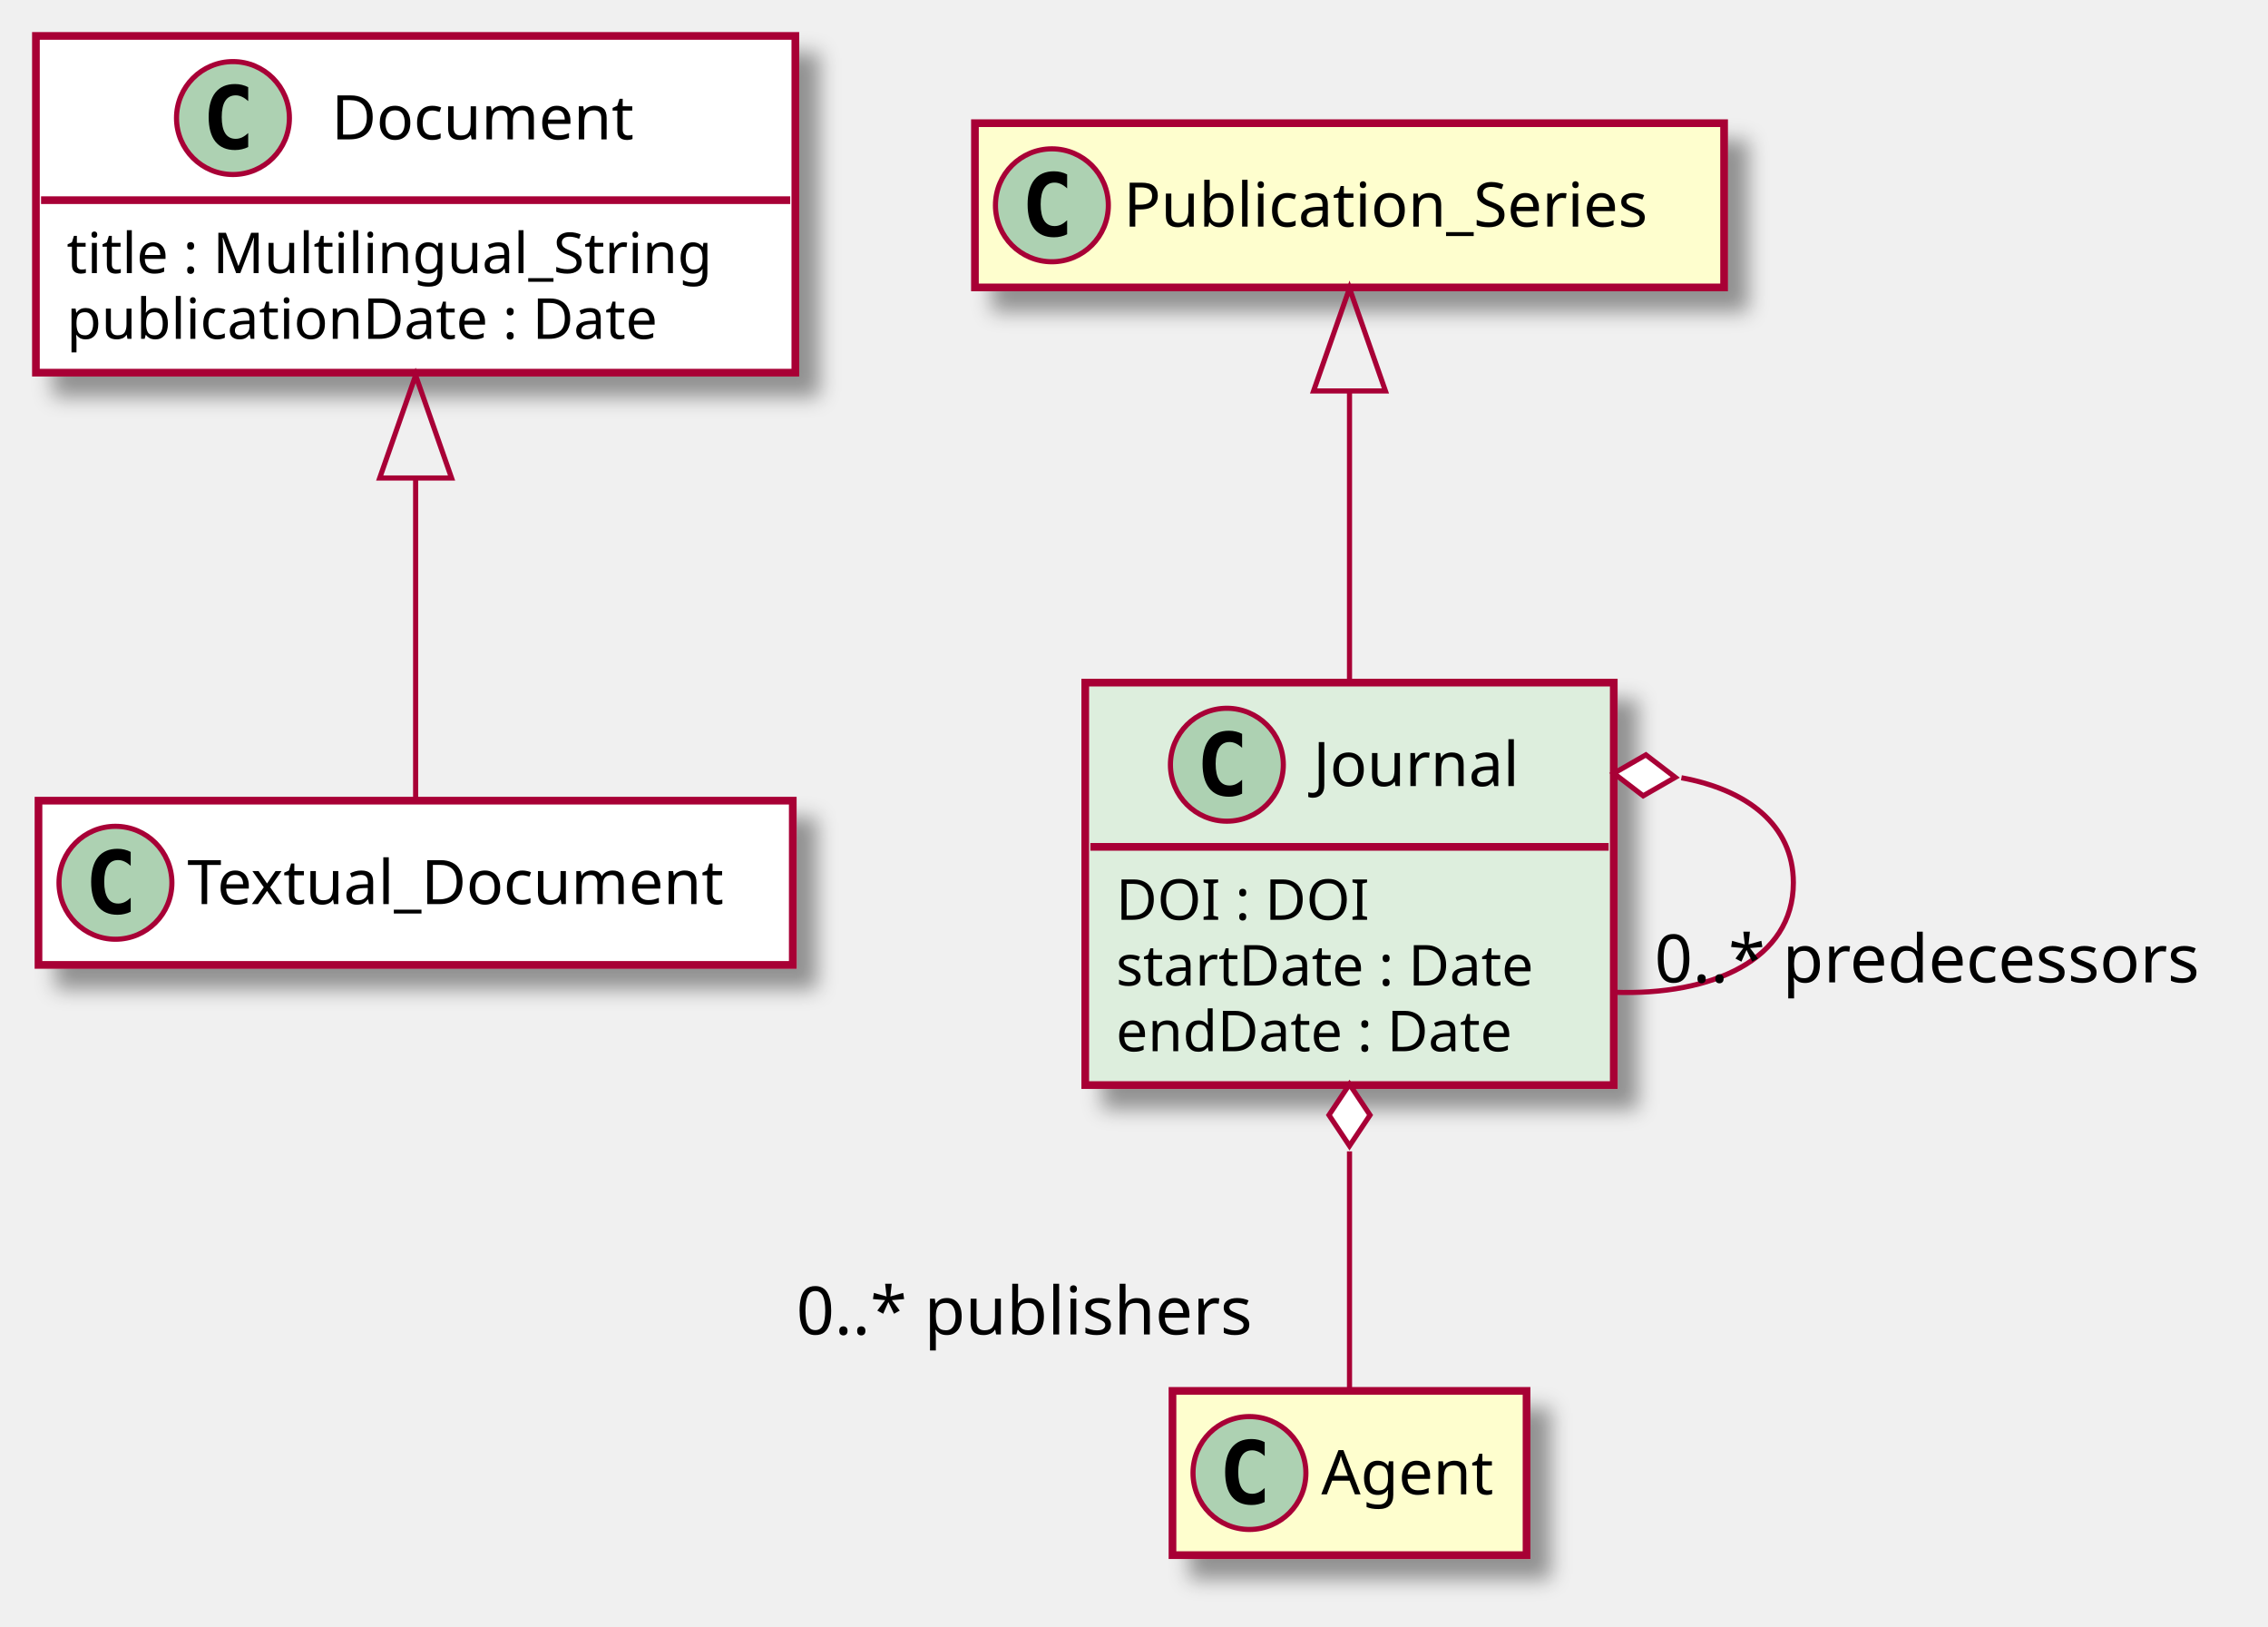
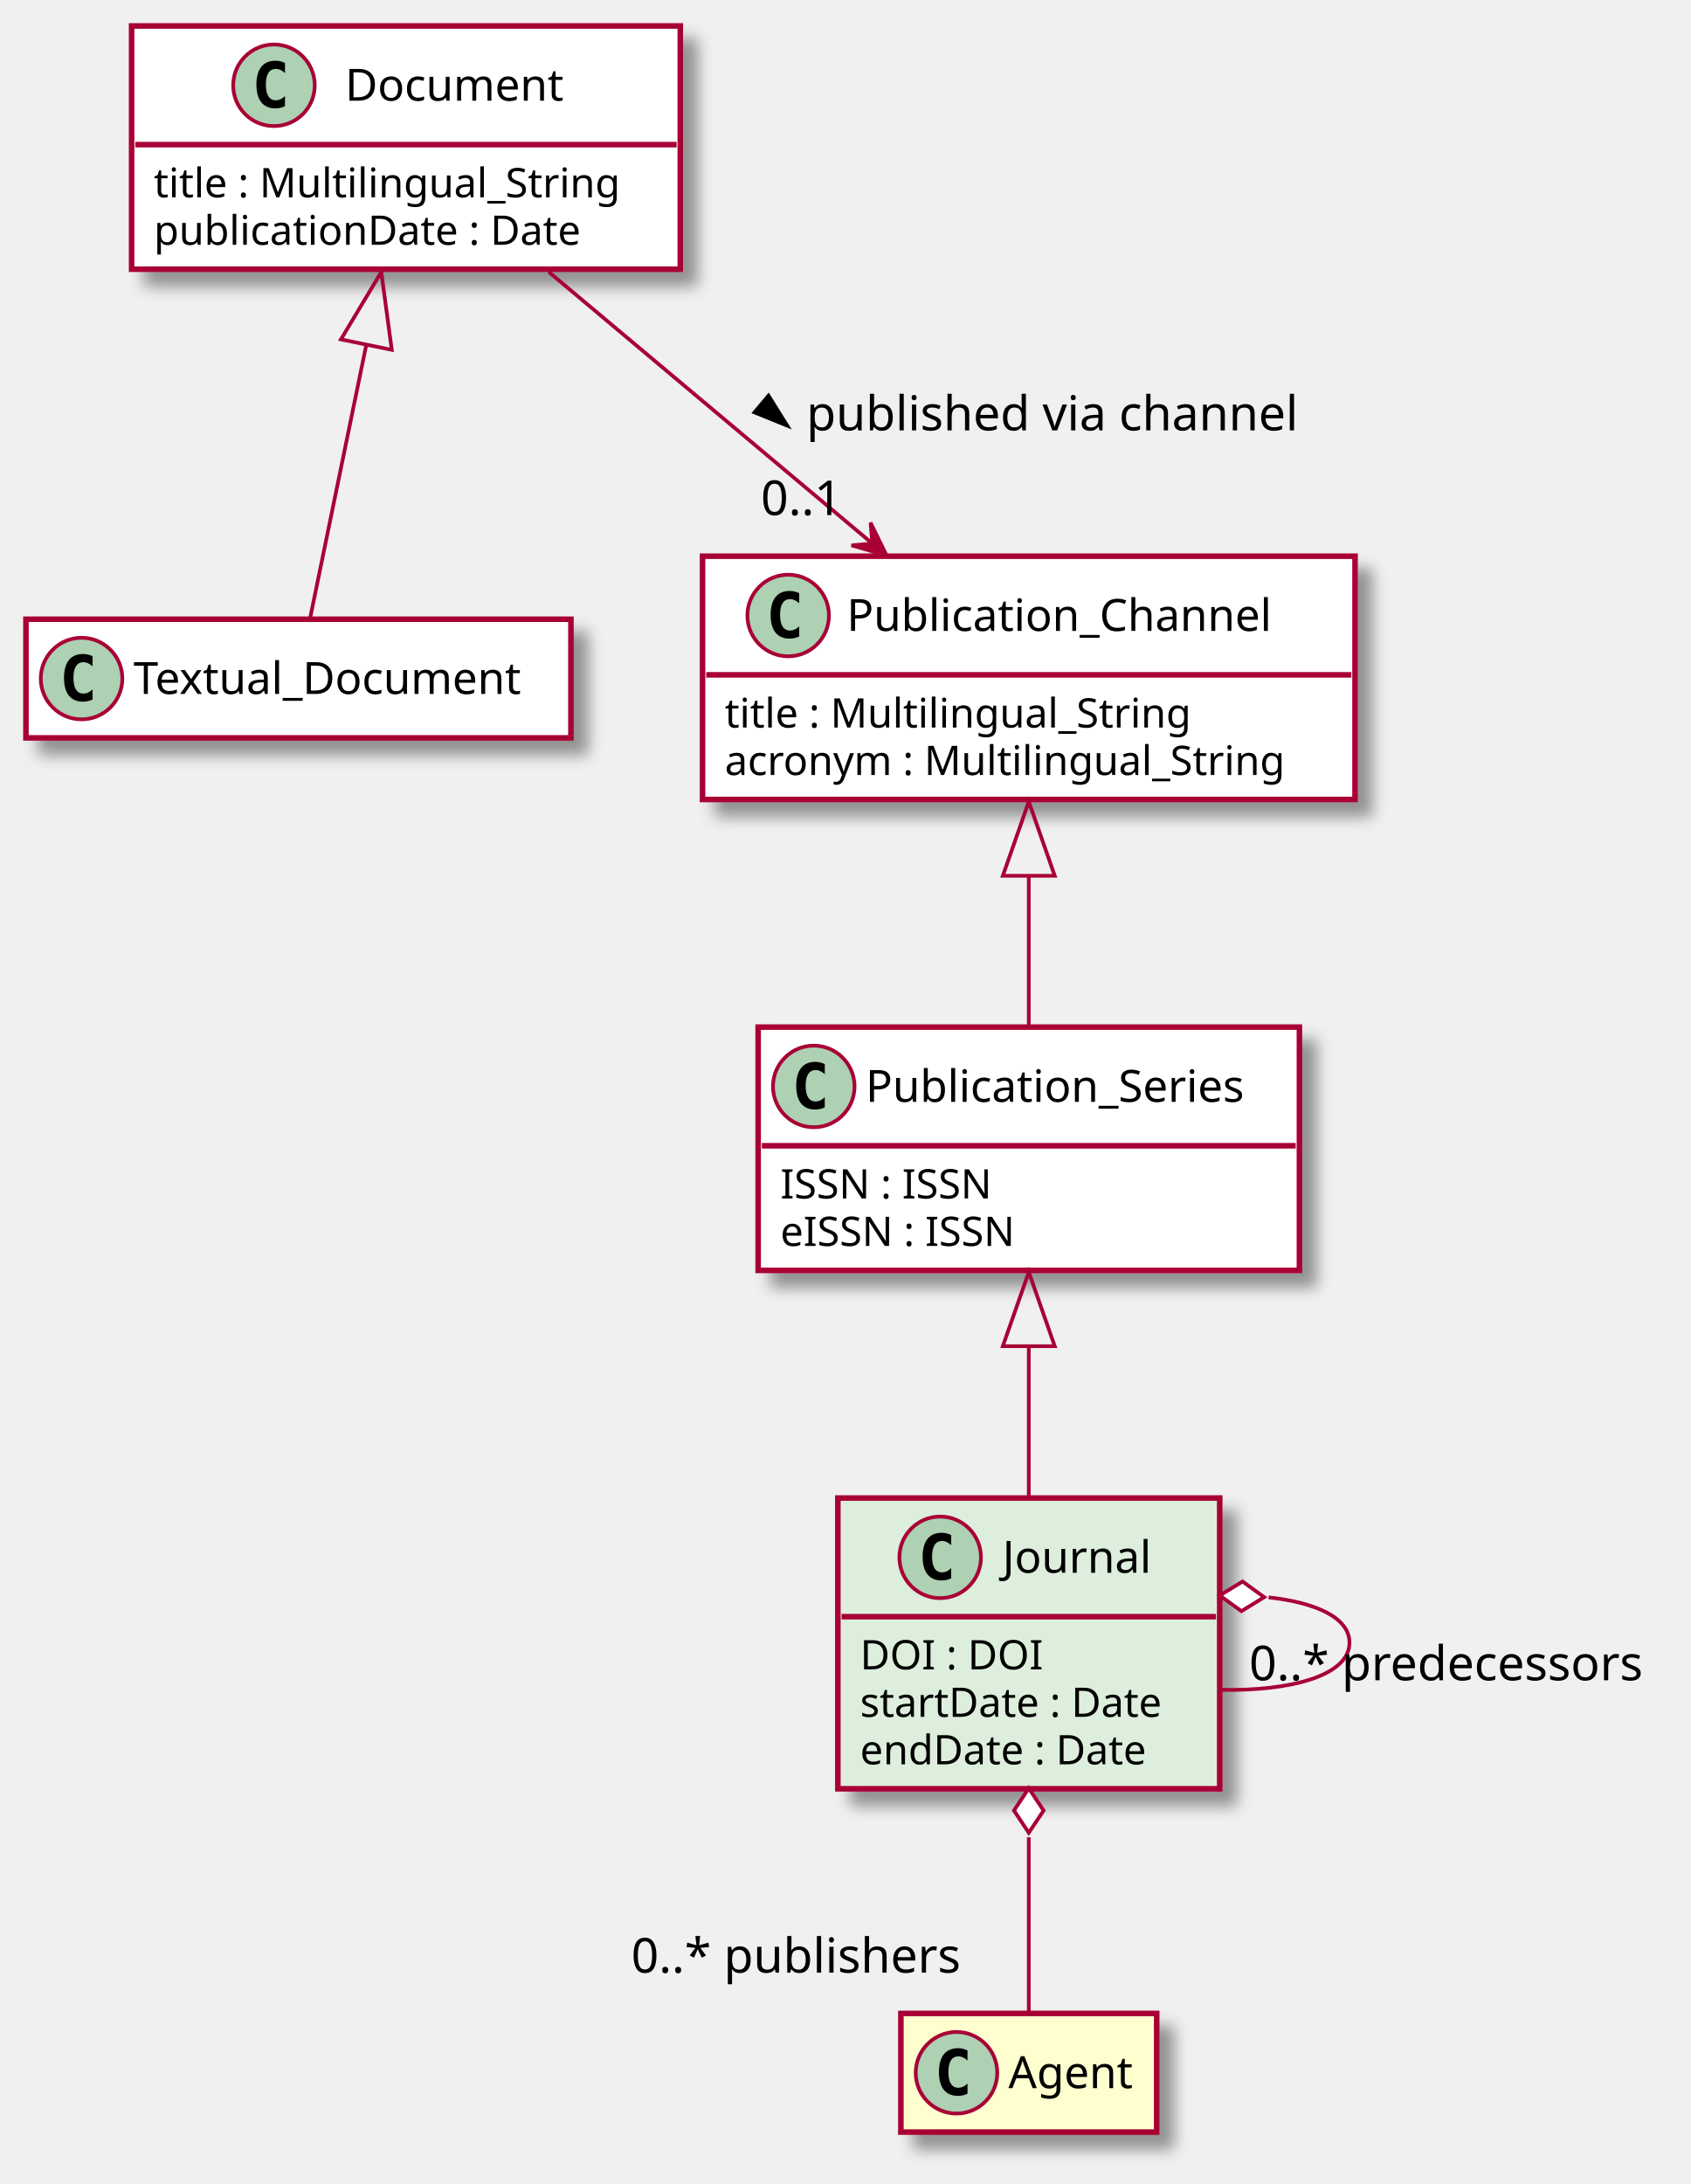
- <svg xmlns="http://www.w3.org/2000/svg" contentScriptType="application/ecmascript" contentStyleType="text/css" height="317px" preserveAspectRatio="none" style="width:442px;height:317px;background:#FFFFFF;" version="1.1" viewBox="0 0 442 317" width="442px" zoomAndPan="magnify">
+ <svg xmlns="http://www.w3.org/2000/svg" contentScriptType="application/ecmascript" contentStyleType="text/css" height="589px" preserveAspectRatio="none" style="width:456px;height:589px;background:#FFFFFF;" version="1.1" viewBox="0 0 456 589" width="456px" zoomAndPan="magnify">
  <defs>
-     <filter height="300%" id="f1hw80asw6631g" width="300%" x="-1" y="-1">
+     <filter height="300%" id="f1eapstyptfiph" width="300%" x="-1" y="-1">
      <feGaussianBlur result="blurOut" stdDeviation="2.0" />
      <feColorMatrix in="blurOut" result="blurOut2" type="matrix" values="0 0 0 0 0 0 0 0 0 0 0 0 0 0 0 0 0 0 .4 0" />
      <feOffset dx="4.0" dy="4.0" in="blurOut2" result="blurOut3" />
      <feBlend in="SourceGraphic" in2="blurOut3" mode="normal" />
    </filter>
  </defs>
  <g>
-     <rect codeLine="254" fill="#FFFFFF" filter="url(#f1hw80asw6631g)" height="65.609" id="Document" style="stroke:#A80036;stroke-width:1.5;" width="148" x="7" y="7" />
-     <ellipse cx="45.4" cy="23" fill="#ADD1B2" rx="11" ry="11" style="stroke:#A80036;stroke-width:1.0;" />
-     <path d="M48.369,28.641 Q47.791,28.938 47.15,29.078 Q46.509,29.234 45.806,29.234 Q43.306,29.234 41.978,27.594 Q40.666,25.938 40.666,22.812 Q40.666,19.688 41.978,18.031 Q43.306,16.375 45.806,16.375 Q46.509,16.375 47.15,16.531 Q47.806,16.688 48.369,16.984 L48.369,19.703 Q47.744,19.125 47.15,18.859 Q46.556,18.578 45.931,18.578 Q44.587,18.578 43.9,19.656 Q43.212,20.719 43.212,22.812 Q43.212,24.906 43.9,25.984 Q44.587,27.047 45.931,27.047 Q46.556,27.047 47.15,26.781 Q47.744,26.5 48.369,25.922 L48.369,28.641 Z " fill="#000000" />
-     <text fill="#000000" font-family="sans-serif" font-size="12" lengthAdjust="spacing" textLength="64" x="64.6" y="27.154">Document</text>
-     <line style="stroke:#A80036;stroke-width:1.5;" x1="8" x2="154" y1="39" y2="39" />
-     <text fill="#000000" font-family="sans-serif" font-size="11" lengthAdjust="spacing" textLength="136" x="13" y="53.21">title : Multilingual_String</text>
-     <text fill="#000000" font-family="sans-serif" font-size="11" lengthAdjust="spacing" textLength="125" x="13" y="66.015">publicationDate : Date</text>
-     <rect codeLine="261" fill="#FFFFFF" filter="url(#f1hw80asw6631g)" height="32" id="Textual_Document" style="stroke:#A80036;stroke-width:1.5;" width="147" x="7.5" y="156" />
-     <ellipse cx="22.5" cy="172" fill="#ADD1B2" rx="11" ry="11" style="stroke:#A80036;stroke-width:1.0;" />
-     <path d="M25.469,177.641 Q24.891,177.938 24.25,178.078 Q23.609,178.234 22.906,178.234 Q20.406,178.234 19.078,176.594 Q17.766,174.938 17.766,171.812 Q17.766,168.688 19.078,167.031 Q20.406,165.375 22.906,165.375 Q23.609,165.375 24.25,165.531 Q24.906,165.688 25.469,165.984 L25.469,168.703 Q24.844,168.125 24.25,167.859 Q23.656,167.578 23.031,167.578 Q21.688,167.578 21,168.656 Q20.312,169.719 20.312,171.812 Q20.312,173.906 21,174.984 Q21.688,176.047 23.031,176.047 Q23.656,176.047 24.25,175.781 Q24.844,175.5 25.469,174.922 L25.469,177.641 Z " fill="#000000" />
-     <text fill="#000000" font-family="sans-serif" font-size="12" lengthAdjust="spacing" textLength="115" x="36.5" y="176.154">Textual_Document</text>
-     <rect codeLine="19" fill="#DDEEDD" filter="url(#f1hw80asw6631g)" height="78.414" id="Journal" style="stroke:#A80036;stroke-width:1.5;" width="103" x="211.5" y="133" />
-     <ellipse cx="239.1" cy="149" fill="#ADD1B2" rx="11" ry="11" style="stroke:#A80036;stroke-width:1.0;" />
-     <path d="M242.069,154.641 Q241.491,154.938 240.85,155.078 Q240.209,155.234 239.506,155.234 Q237.006,155.234 235.678,153.594 Q234.366,151.938 234.366,148.812 Q234.366,145.688 235.678,144.031 Q237.006,142.375 239.506,142.375 Q240.209,142.375 240.85,142.531 Q241.506,142.688 242.069,142.984 L242.069,145.703 Q241.444,145.125 240.85,144.859 Q240.256,144.578 239.631,144.578 Q238.287,144.578 237.6,145.656 Q236.912,146.719 236.912,148.812 Q236.912,150.906 237.6,151.984 Q238.287,153.047 239.631,153.047 Q240.256,153.047 240.85,152.781 Q241.444,152.5 242.069,151.922 L242.069,154.641 Z " fill="#000000" />
-     <text fill="#000000" font-family="sans-serif" font-size="12" lengthAdjust="spacing" textLength="43" x="255.9" y="153.154">Journal</text>
-     <line style="stroke:#A80036;stroke-width:1.5;" x1="212.5" x2="313.5" y1="165" y2="165" />
-     <text fill="#000000" font-family="sans-serif" font-size="11" lengthAdjust="spacing" textLength="52" x="217.5" y="179.21">DOI : DOI</text>
-     <text fill="#000000" font-family="sans-serif" font-size="11" lengthAdjust="spacing" textLength="91" x="217.5" y="192.015">startDate : Date</text>
-     <text fill="#000000" font-family="sans-serif" font-size="11" lengthAdjust="spacing" textLength="85" x="217.5" y="204.82">endDate : Date</text>
-     <rect fill="#FEFECE" filter="url(#f1hw80asw6631g)" height="32" id="Publication_Series" style="stroke:#A80036;stroke-width:1.5;" width="146" x="190" y="24" />
-     <ellipse cx="205" cy="40" fill="#ADD1B2" rx="11" ry="11" style="stroke:#A80036;stroke-width:1.0;" />
-     <path d="M207.969,45.641 Q207.391,45.938 206.75,46.078 Q206.109,46.234 205.406,46.234 Q202.906,46.234 201.578,44.594 Q200.266,42.938 200.266,39.812 Q200.266,36.688 201.578,35.031 Q202.906,33.375 205.406,33.375 Q206.109,33.375 206.75,33.531 Q207.406,33.688 207.969,33.984 L207.969,36.703 Q207.344,36.125 206.75,35.859 Q206.156,35.578 205.531,35.578 Q204.188,35.578 203.5,36.656 Q202.812,37.719 202.812,39.812 Q202.812,41.906 203.5,42.984 Q204.188,44.047 205.531,44.047 Q206.156,44.047 206.75,43.781 Q207.344,43.5 207.969,42.922 L207.969,45.641 Z " fill="#000000" />
-     <text fill="#000000" font-family="sans-serif" font-size="12" lengthAdjust="spacing" textLength="114" x="219" y="44.154">Publication_Series</text>
-     <rect fill="#FEFECE" filter="url(#f1hw80asw6631g)" height="32" id="Agent" style="stroke:#A80036;stroke-width:1.5;" width="69" x="228.5" y="271" />
-     <ellipse cx="243.5" cy="287" fill="#ADD1B2" rx="11" ry="11" style="stroke:#A80036;stroke-width:1.0;" />
-     <path d="M246.469,292.641 Q245.891,292.938 245.25,293.078 Q244.609,293.234 243.906,293.234 Q241.406,293.234 240.078,291.594 Q238.766,289.938 238.766,286.812 Q238.766,283.688 240.078,282.031 Q241.406,280.375 243.906,280.375 Q244.609,280.375 245.25,280.531 Q245.906,280.688 246.469,280.984 L246.469,283.703 Q245.844,283.125 245.25,282.859 Q244.656,282.578 244.031,282.578 Q242.688,282.578 242,283.656 Q241.312,284.719 241.312,286.812 Q241.312,288.906 242,289.984 Q242.688,291.047 244.031,291.047 Q244.656,291.047 245.25,290.781 Q245.844,290.5 246.469,289.922 L246.469,292.641 Z " fill="#000000" />
-     <text fill="#000000" font-family="sans-serif" font-size="12" lengthAdjust="spacing" textLength="37" x="257.5" y="291.154">Agent</text>
-     <path codeLine="266" d="M81,93.26 C81,115.74 81,140.33 81,155.71 " fill="none" id="Document-backto-Textual_Document" style="stroke:#A80036;stroke-width:1.0;" />
-     <polygon fill="none" points="74,93.13,81,73.13,88,93.13,74,93.13" style="stroke:#A80036;stroke-width:1.0;" />
-     <path codeLine="25" d="M263,76.2 C263,93.74 263,114.98 263,132.91 " fill="none" id="Publication_Series-backto-Journal" style="stroke:#A80036;stroke-width:1.0;" />
-     <polygon fill="none" points="256,76.17,263,56.17,270,76.17,256,76.17" style="stroke:#A80036;stroke-width:1.0;" />
-     <path codeLine="148" d="M327.68,151.54 C340.43,153.87 349.5,160.69 349.5,172 C349.5,186.92 333.7,194.03 314.51,193.33 " fill="none" id="Journal-backto-Journal" style="stroke:#A80036;stroke-width:1.0;" />
-     <polygon fill="#FFFFFF" points="314.51,150.67,320.233,155.056,326.484,151.46,320.76,147.074,314.51,150.67" style="stroke:#A80036;stroke-width:1.0;" />
-     <text fill="#000000" font-family="sans-serif" font-size="13" lengthAdjust="spacing" textLength="113" x="322.442" y="191.402">0..* predecessors</text>
-     <path codeLine="151" d="M263,224.33 C263,241.33 263,258.96 263,270.99 " fill="none" id="Journal-backto-Agent" style="stroke:#A80036;stroke-width:1.0;" />
-     <polygon fill="#FFFFFF" points="263,211.26,259,217.26,263,223.26,267,217.26,263,211.26" style="stroke:#A80036;stroke-width:1.0;" />
-     <text fill="#000000" font-family="sans-serif" font-size="13" lengthAdjust="spacing" textLength="92" x="155.188" y="259.998">0..* publishers</text>
+     <rect codeLine="299" fill="#FFFFFF" filter="url(#f1eapstyptfiph)" height="65.609" id="Document" style="stroke:#A80036;stroke-width:1.5;" width="148" x="35.5" y="7" />
+     <ellipse cx="73.9" cy="23" fill="#ADD1B2" rx="11" ry="11" style="stroke:#A80036;stroke-width:1.0;" />
+     <path d="M76.869,28.641 Q76.291,28.938 75.65,29.078 Q75.009,29.234 74.306,29.234 Q71.806,29.234 70.478,27.594 Q69.166,25.938 69.166,22.812 Q69.166,19.688 70.478,18.031 Q71.806,16.375 74.306,16.375 Q75.009,16.375 75.65,16.531 Q76.306,16.688 76.869,16.984 L76.869,19.703 Q76.244,19.125 75.65,18.859 Q75.056,18.578 74.431,18.578 Q73.088,18.578 72.4,19.656 Q71.713,20.719 71.713,22.812 Q71.713,24.906 72.4,25.984 Q73.088,27.047 74.431,27.047 Q75.056,27.047 75.65,26.781 Q76.244,26.5 76.869,25.922 L76.869,28.641 Z " fill="#000000" />
+     <text fill="#000000" font-family="sans-serif" font-size="12" lengthAdjust="spacing" textLength="64" x="93.1" y="27.154">Document</text>
+     <line style="stroke:#A80036;stroke-width:1.5;" x1="36.5" x2="182.5" y1="39" y2="39" />
+     <text fill="#000000" font-family="sans-serif" font-size="11" lengthAdjust="spacing" textLength="136" x="41.5" y="53.21">title : Multilingual_String</text>
+     <text fill="#000000" font-family="sans-serif" font-size="11" lengthAdjust="spacing" textLength="125" x="41.5" y="66.015">publicationDate : Date</text>
+     <rect codeLine="306" fill="#FFFFFF" filter="url(#f1eapstyptfiph)" height="32" id="Textual_Document" style="stroke:#A80036;stroke-width:1.5;" width="147" x="7" y="167" />
+     <ellipse cx="22" cy="183" fill="#ADD1B2" rx="11" ry="11" style="stroke:#A80036;stroke-width:1.0;" />
+     <path d="M24.969,188.641 Q24.391,188.938 23.75,189.078 Q23.109,189.234 22.406,189.234 Q19.906,189.234 18.578,187.594 Q17.266,185.938 17.266,182.812 Q17.266,179.688 18.578,178.031 Q19.906,176.375 22.406,176.375 Q23.109,176.375 23.75,176.531 Q24.406,176.688 24.969,176.984 L24.969,179.703 Q24.344,179.125 23.75,178.859 Q23.156,178.578 22.531,178.578 Q21.188,178.578 20.5,179.656 Q19.812,180.719 19.812,182.812 Q19.812,184.906 20.5,185.984 Q21.188,187.047 22.531,187.047 Q23.156,187.047 23.75,186.781 Q24.344,186.5 24.969,185.922 L24.969,188.641 Z " fill="#000000" />
+     <text fill="#000000" font-family="sans-serif" font-size="12" lengthAdjust="spacing" textLength="115" x="36" y="187.154">Textual_Document</text>
+     <rect codeLine="315" fill="#FFFFFF" filter="url(#f1eapstyptfiph)" height="65.609" id="Publication_Channel" style="stroke:#A80036;stroke-width:1.5;" width="176" x="189.5" y="150" />
+     <ellipse cx="212.6" cy="166" fill="#ADD1B2" rx="11" ry="11" style="stroke:#A80036;stroke-width:1.0;" />
+     <path d="M215.569,171.641 Q214.991,171.938 214.35,172.078 Q213.709,172.234 213.006,172.234 Q210.506,172.234 209.178,170.594 Q207.866,168.938 207.866,165.812 Q207.866,162.688 209.178,161.031 Q210.506,159.375 213.006,159.375 Q213.709,159.375 214.35,159.531 Q215.006,159.688 215.569,159.984 L215.569,162.703 Q214.944,162.125 214.35,161.859 Q213.756,161.578 213.131,161.578 Q211.787,161.578 211.1,162.656 Q210.412,163.719 210.412,165.812 Q210.412,167.906 211.1,168.984 Q211.787,170.047 213.131,170.047 Q213.756,170.047 214.35,169.781 Q214.944,169.5 215.569,168.922 L215.569,171.641 Z " fill="#000000" />
+     <text fill="#000000" font-family="sans-serif" font-size="12" lengthAdjust="spacing" textLength="126" x="228.4" y="170.154">Publication_Channel</text>
+     <line style="stroke:#A80036;stroke-width:1.5;" x1="190.5" x2="364.5" y1="182" y2="182" />
+     <text fill="#000000" font-family="sans-serif" font-size="11" lengthAdjust="spacing" textLength="136" x="195.5" y="196.21">title : Multilingual_String</text>
+     <text fill="#000000" font-family="sans-serif" font-size="11" lengthAdjust="spacing" textLength="164" x="195.5" y="209.015">acronym : Multilingual_String</text>
+     <rect codeLine="19" fill="#FFFFFF" filter="url(#f1eapstyptfiph)" height="65.609" id="Publication_Series" style="stroke:#A80036;stroke-width:1.5;" width="146" x="204.5" y="277" />
+     <ellipse cx="219.5" cy="293" fill="#ADD1B2" rx="11" ry="11" style="stroke:#A80036;stroke-width:1.0;" />
+     <path d="M222.469,298.641 Q221.891,298.938 221.25,299.078 Q220.609,299.234 219.906,299.234 Q217.406,299.234 216.078,297.594 Q214.766,295.938 214.766,292.812 Q214.766,289.688 216.078,288.031 Q217.406,286.375 219.906,286.375 Q220.609,286.375 221.25,286.531 Q221.906,286.688 222.469,286.984 L222.469,289.703 Q221.844,289.125 221.25,288.859 Q220.656,288.578 220.031,288.578 Q218.688,288.578 218,289.656 Q217.312,290.719 217.312,292.812 Q217.312,294.906 218,295.984 Q218.688,297.047 220.031,297.047 Q220.656,297.047 221.25,296.781 Q221.844,296.5 222.469,295.922 L222.469,298.641 Z " fill="#000000" />
+     <text fill="#000000" font-family="sans-serif" font-size="12" lengthAdjust="spacing" textLength="114" x="233.5" y="297.154">Publication_Series</text>
+     <line style="stroke:#A80036;stroke-width:1.5;" x1="205.5" x2="349.5" y1="309" y2="309" />
+     <text fill="#000000" font-family="sans-serif" font-size="11" lengthAdjust="spacing" textLength="66" x="210.5" y="323.21">ISSN : ISSN</text>
+     <text fill="#000000" font-family="sans-serif" font-size="11" lengthAdjust="spacing" textLength="73" x="210.5" y="336.015">eISSN : ISSN</text>
+     <rect codeLine="28" fill="#DDEEDD" filter="url(#f1eapstyptfiph)" height="78.414" id="Journal" style="stroke:#A80036;stroke-width:1.5;" width="103" x="226" y="404" />
+     <ellipse cx="253.6" cy="420" fill="#ADD1B2" rx="11" ry="11" style="stroke:#A80036;stroke-width:1.0;" />
+     <path d="M256.569,425.641 Q255.991,425.938 255.35,426.078 Q254.709,426.234 254.006,426.234 Q251.506,426.234 250.178,424.594 Q248.866,422.938 248.866,419.812 Q248.866,416.688 250.178,415.031 Q251.506,413.375 254.006,413.375 Q254.709,413.375 255.35,413.531 Q256.006,413.688 256.569,413.984 L256.569,416.703 Q255.944,416.125 255.35,415.859 Q254.756,415.578 254.131,415.578 Q252.787,415.578 252.1,416.656 Q251.412,417.719 251.412,419.812 Q251.412,421.906 252.1,422.984 Q252.787,424.047 254.131,424.047 Q254.756,424.047 255.35,423.781 Q255.944,423.5 256.569,422.922 L256.569,425.641 Z " fill="#000000" />
+     <text fill="#000000" font-family="sans-serif" font-size="12" lengthAdjust="spacing" textLength="43" x="270.4" y="424.154">Journal</text>
+     <line style="stroke:#A80036;stroke-width:1.5;" x1="227" x2="328" y1="436" y2="436" />
+     <text fill="#000000" font-family="sans-serif" font-size="11" lengthAdjust="spacing" textLength="52" x="232" y="450.21">DOI : DOI</text>
+     <text fill="#000000" font-family="sans-serif" font-size="11" lengthAdjust="spacing" textLength="91" x="232" y="463.015">startDate : Date</text>
+     <text fill="#000000" font-family="sans-serif" font-size="11" lengthAdjust="spacing" textLength="85" x="232" y="475.82">endDate : Date</text>
+     <rect fill="#FEFECE" filter="url(#f1eapstyptfiph)" height="32" id="Agent" style="stroke:#A80036;stroke-width:1.5;" width="69" x="243" y="543" />
+     <ellipse cx="258" cy="559" fill="#ADD1B2" rx="11" ry="11" style="stroke:#A80036;stroke-width:1.0;" />
+     <path d="M260.969,564.641 Q260.391,564.938 259.75,565.078 Q259.109,565.234 258.406,565.234 Q255.906,565.234 254.578,563.594 Q253.266,561.938 253.266,558.812 Q253.266,555.688 254.578,554.031 Q255.906,552.375 258.406,552.375 Q259.109,552.375 259.75,552.531 Q260.406,552.688 260.969,552.984 L260.969,555.703 Q260.344,555.125 259.75,554.859 Q259.156,554.578 258.531,554.578 Q257.188,554.578 256.5,555.656 Q255.812,556.719 255.812,558.812 Q255.812,560.906 256.5,561.984 Q257.188,563.047 258.531,563.047 Q259.156,563.047 259.75,562.781 Q260.344,562.5 260.969,561.922 L260.969,564.641 Z " fill="#000000" />
+     <text fill="#000000" font-family="sans-serif" font-size="12" lengthAdjust="spacing" textLength="37" x="272" y="563.154">Agent</text>
+     <path codeLine="311" d="M98.75,93.24 C93.38,119.39 87.26,149.14 83.65,166.7 " fill="none" id="Document-backto-Textual_Document" style="stroke:#A80036;stroke-width:1.0;" />
+     <polygon fill="none" points="91.96,91.53,102.85,73.35,105.67,94.35,91.96,91.53" style="stroke:#A80036;stroke-width:1.0;" />
+     <path codeLine="320" d="M148.04,73.35 C174.08,95.2 208.46,124.05 235.24,146.53 " fill="none" id="Document-to-Publication_Channel" style="stroke:#A80036;stroke-width:1.0;" />
+     <polygon fill="#A80036" points="239.14,149.8,234.819,140.95,235.311,146.585,229.675,147.077,239.14,149.8" style="stroke:#A80036;stroke-width:1.0;" />
+     <polygon fill="#000000" points="212.33,114.781,207.291,106.715,203.512,111.217,212.33,114.781" style="stroke:#000000;stroke-width:1.0;" />
+     <text fill="#000000" font-family="sans-serif" font-size="13" lengthAdjust="spacing" textLength="137" x="217.5" y="116.067">published via channel</text>
+     <text fill="#000000" font-family="sans-serif" font-size="13" lengthAdjust="spacing" textLength="24" x="205.225" y="138.906">0..1</text>
+     <path codeLine="24" d="M277.5,236.25 C277.5,250.05 277.5,264.54 277.5,276.92 " fill="none" id="Publication_Channel-backto-Publication_Series" style="stroke:#A80036;stroke-width:1.0;" />
+     <polygon fill="none" points="270.5,236.19,277.5,216.19,284.5,236.19,270.5,236.19" style="stroke:#A80036;stroke-width:1.0;" />
+     <path codeLine="34" d="M277.5,363.29 C277.5,376.81 277.5,391.11 277.5,403.76 " fill="none" id="Publication_Series-backto-Journal" style="stroke:#A80036;stroke-width:1.0;" />
+     <polygon fill="none" points="270.5,363.05,277.5,343.05,284.5,363.05,270.5,363.05" style="stroke:#A80036;stroke-width:1.0;" />
+     <path codeLine="157" d="M342.18,430.79 C354.93,432.19 364,436.26 364,443 C364,451.9 348.2,456.14 329.01,455.72 " fill="none" id="Journal-backto-Journal" style="stroke:#A80036;stroke-width:1.0;" />
+     <polygon fill="#FFFFFF" points="329.01,430.28,334.852,434.508,341.001,430.742,335.159,426.514,329.01,430.28" style="stroke:#A80036;stroke-width:1.0;" />
+     <text fill="#000000" font-family="sans-serif" font-size="13" lengthAdjust="spacing" textLength="113" x="336.942" y="453.16">0..* predecessors</text>
+     <path codeLine="160" d="M277.5,495.5 C277.5,512.7 277.5,530.57 277.5,542.77 " fill="none" id="Journal-backto-Agent" style="stroke:#A80036;stroke-width:1.0;" />
+     <polygon fill="#FFFFFF" points="277.5,482.28,273.5,488.28,277.5,494.28,281.5,488.28,277.5,482.28" style="stroke:#A80036;stroke-width:1.0;" />
+     <text fill="#000000" font-family="sans-serif" font-size="13" lengthAdjust="spacing" textLength="92" x="170.262" y="531.998">0..* publishers</text>
  </g>
</svg>
